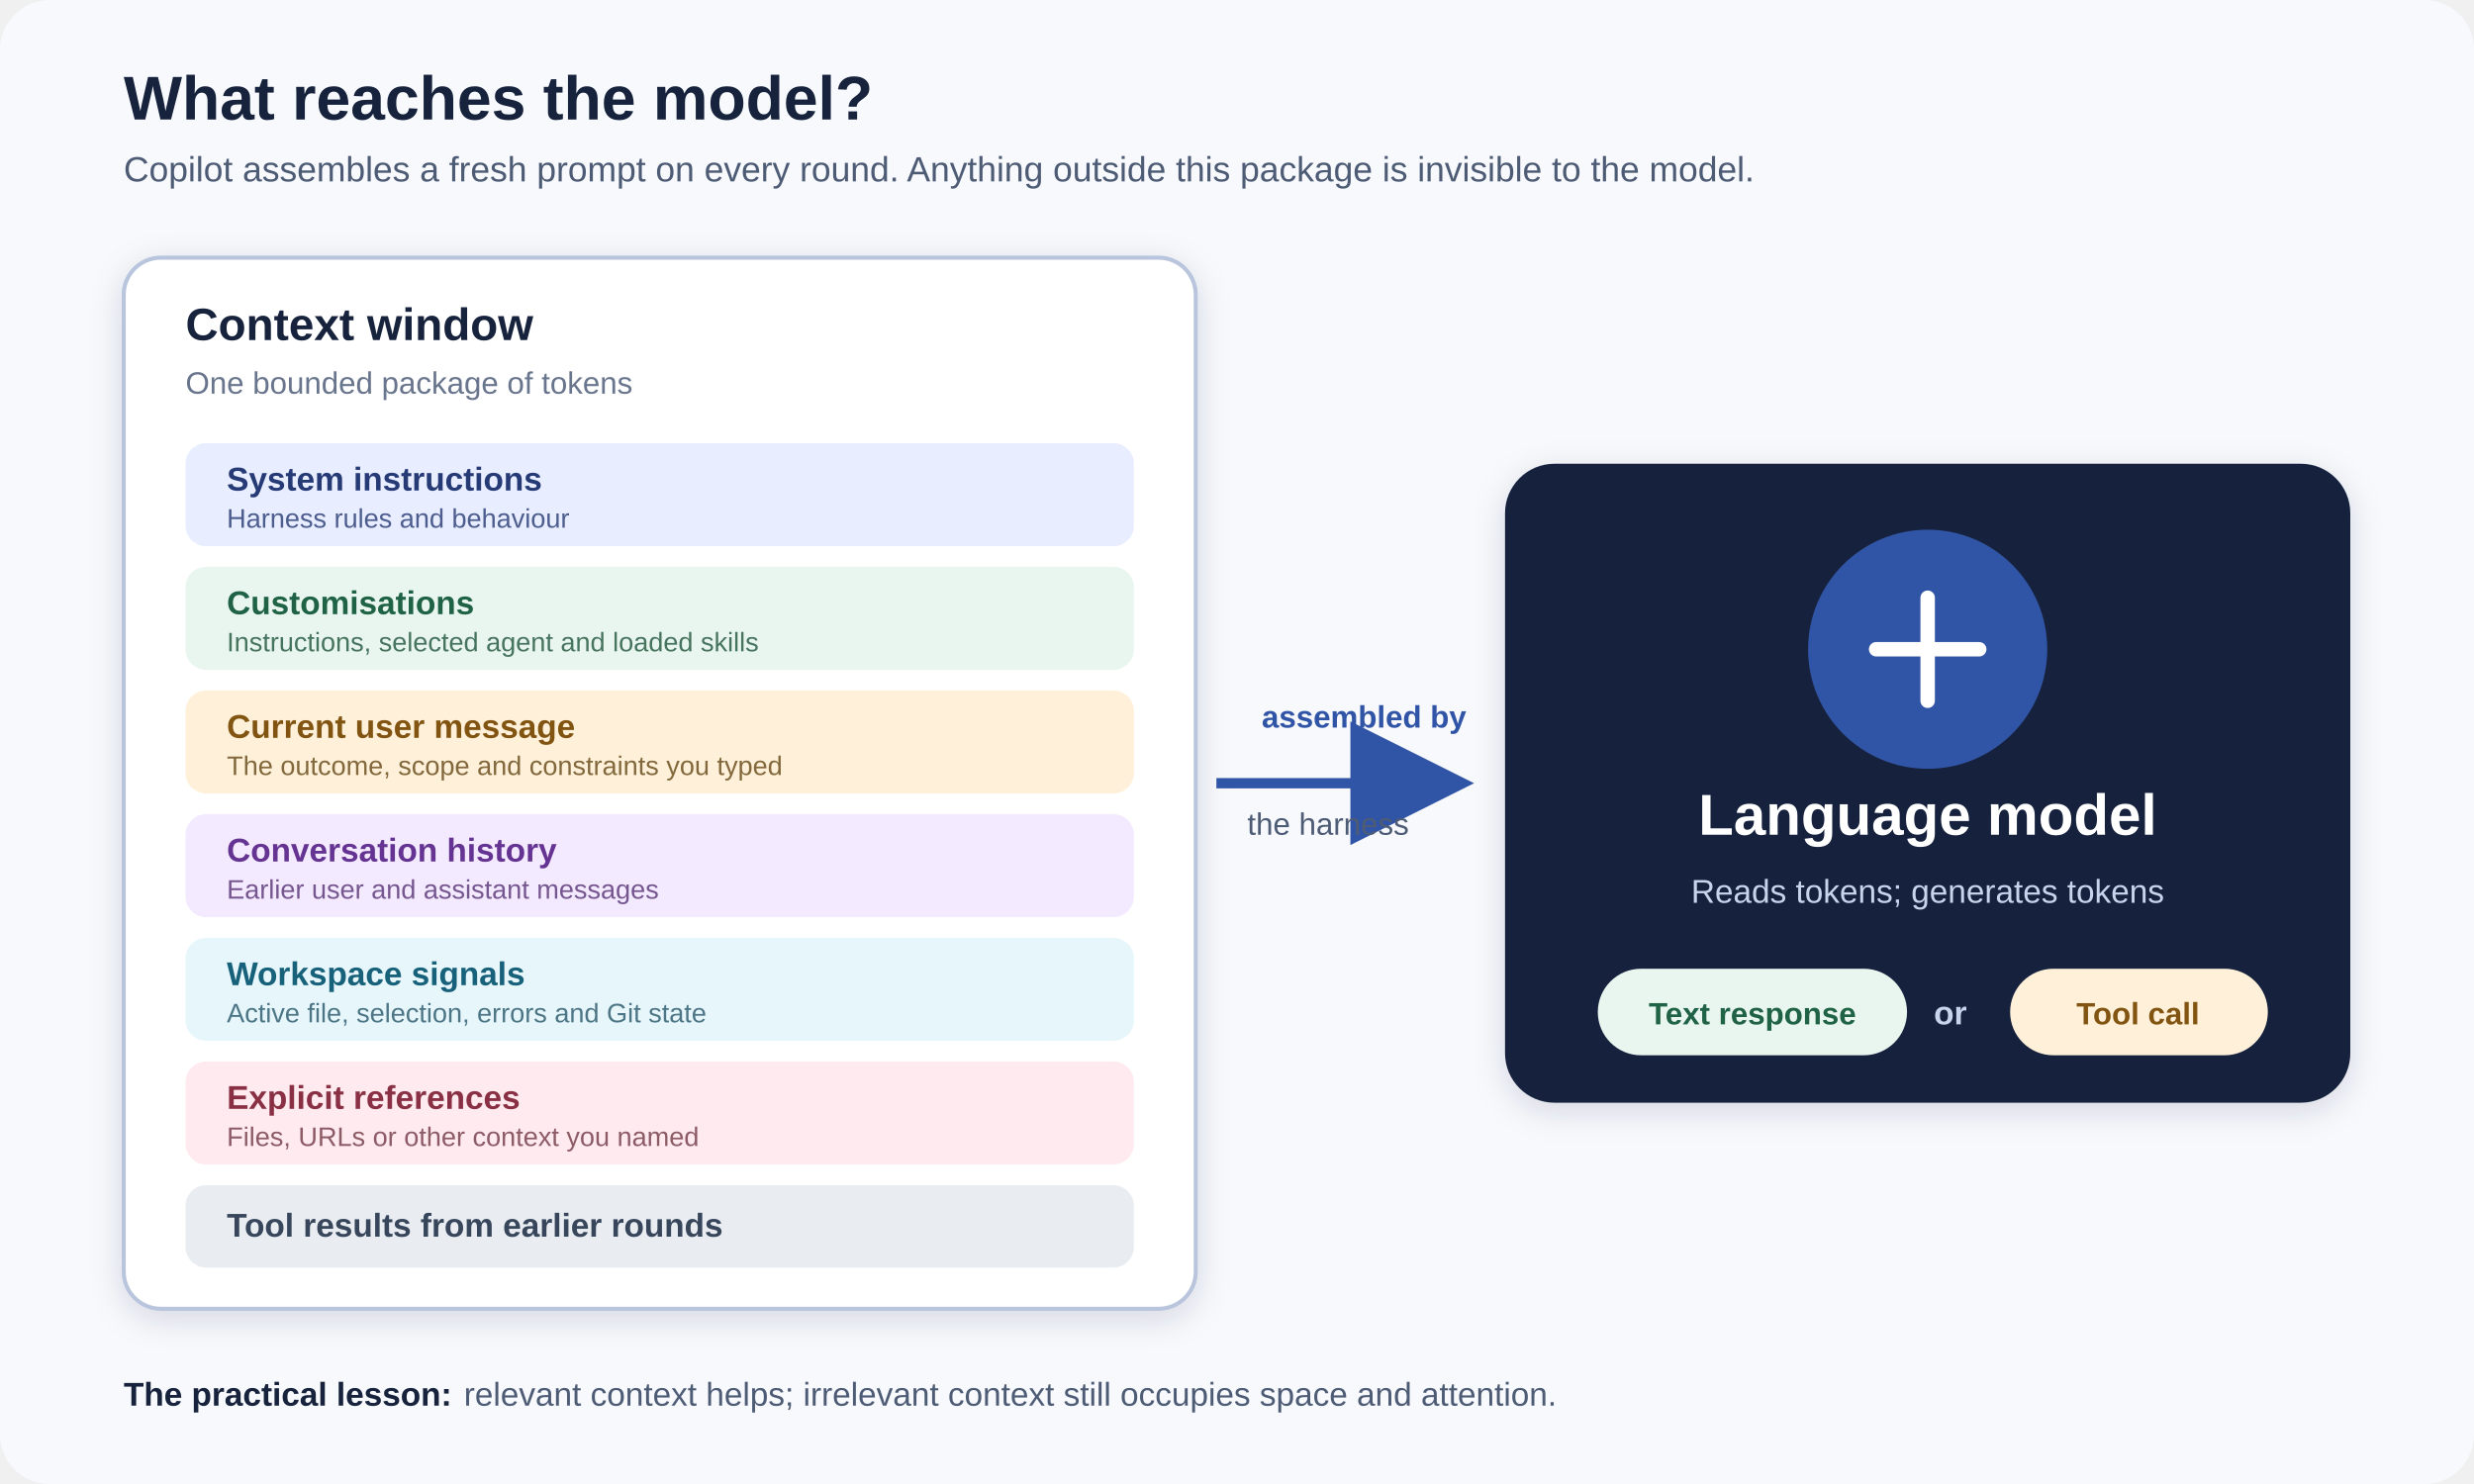
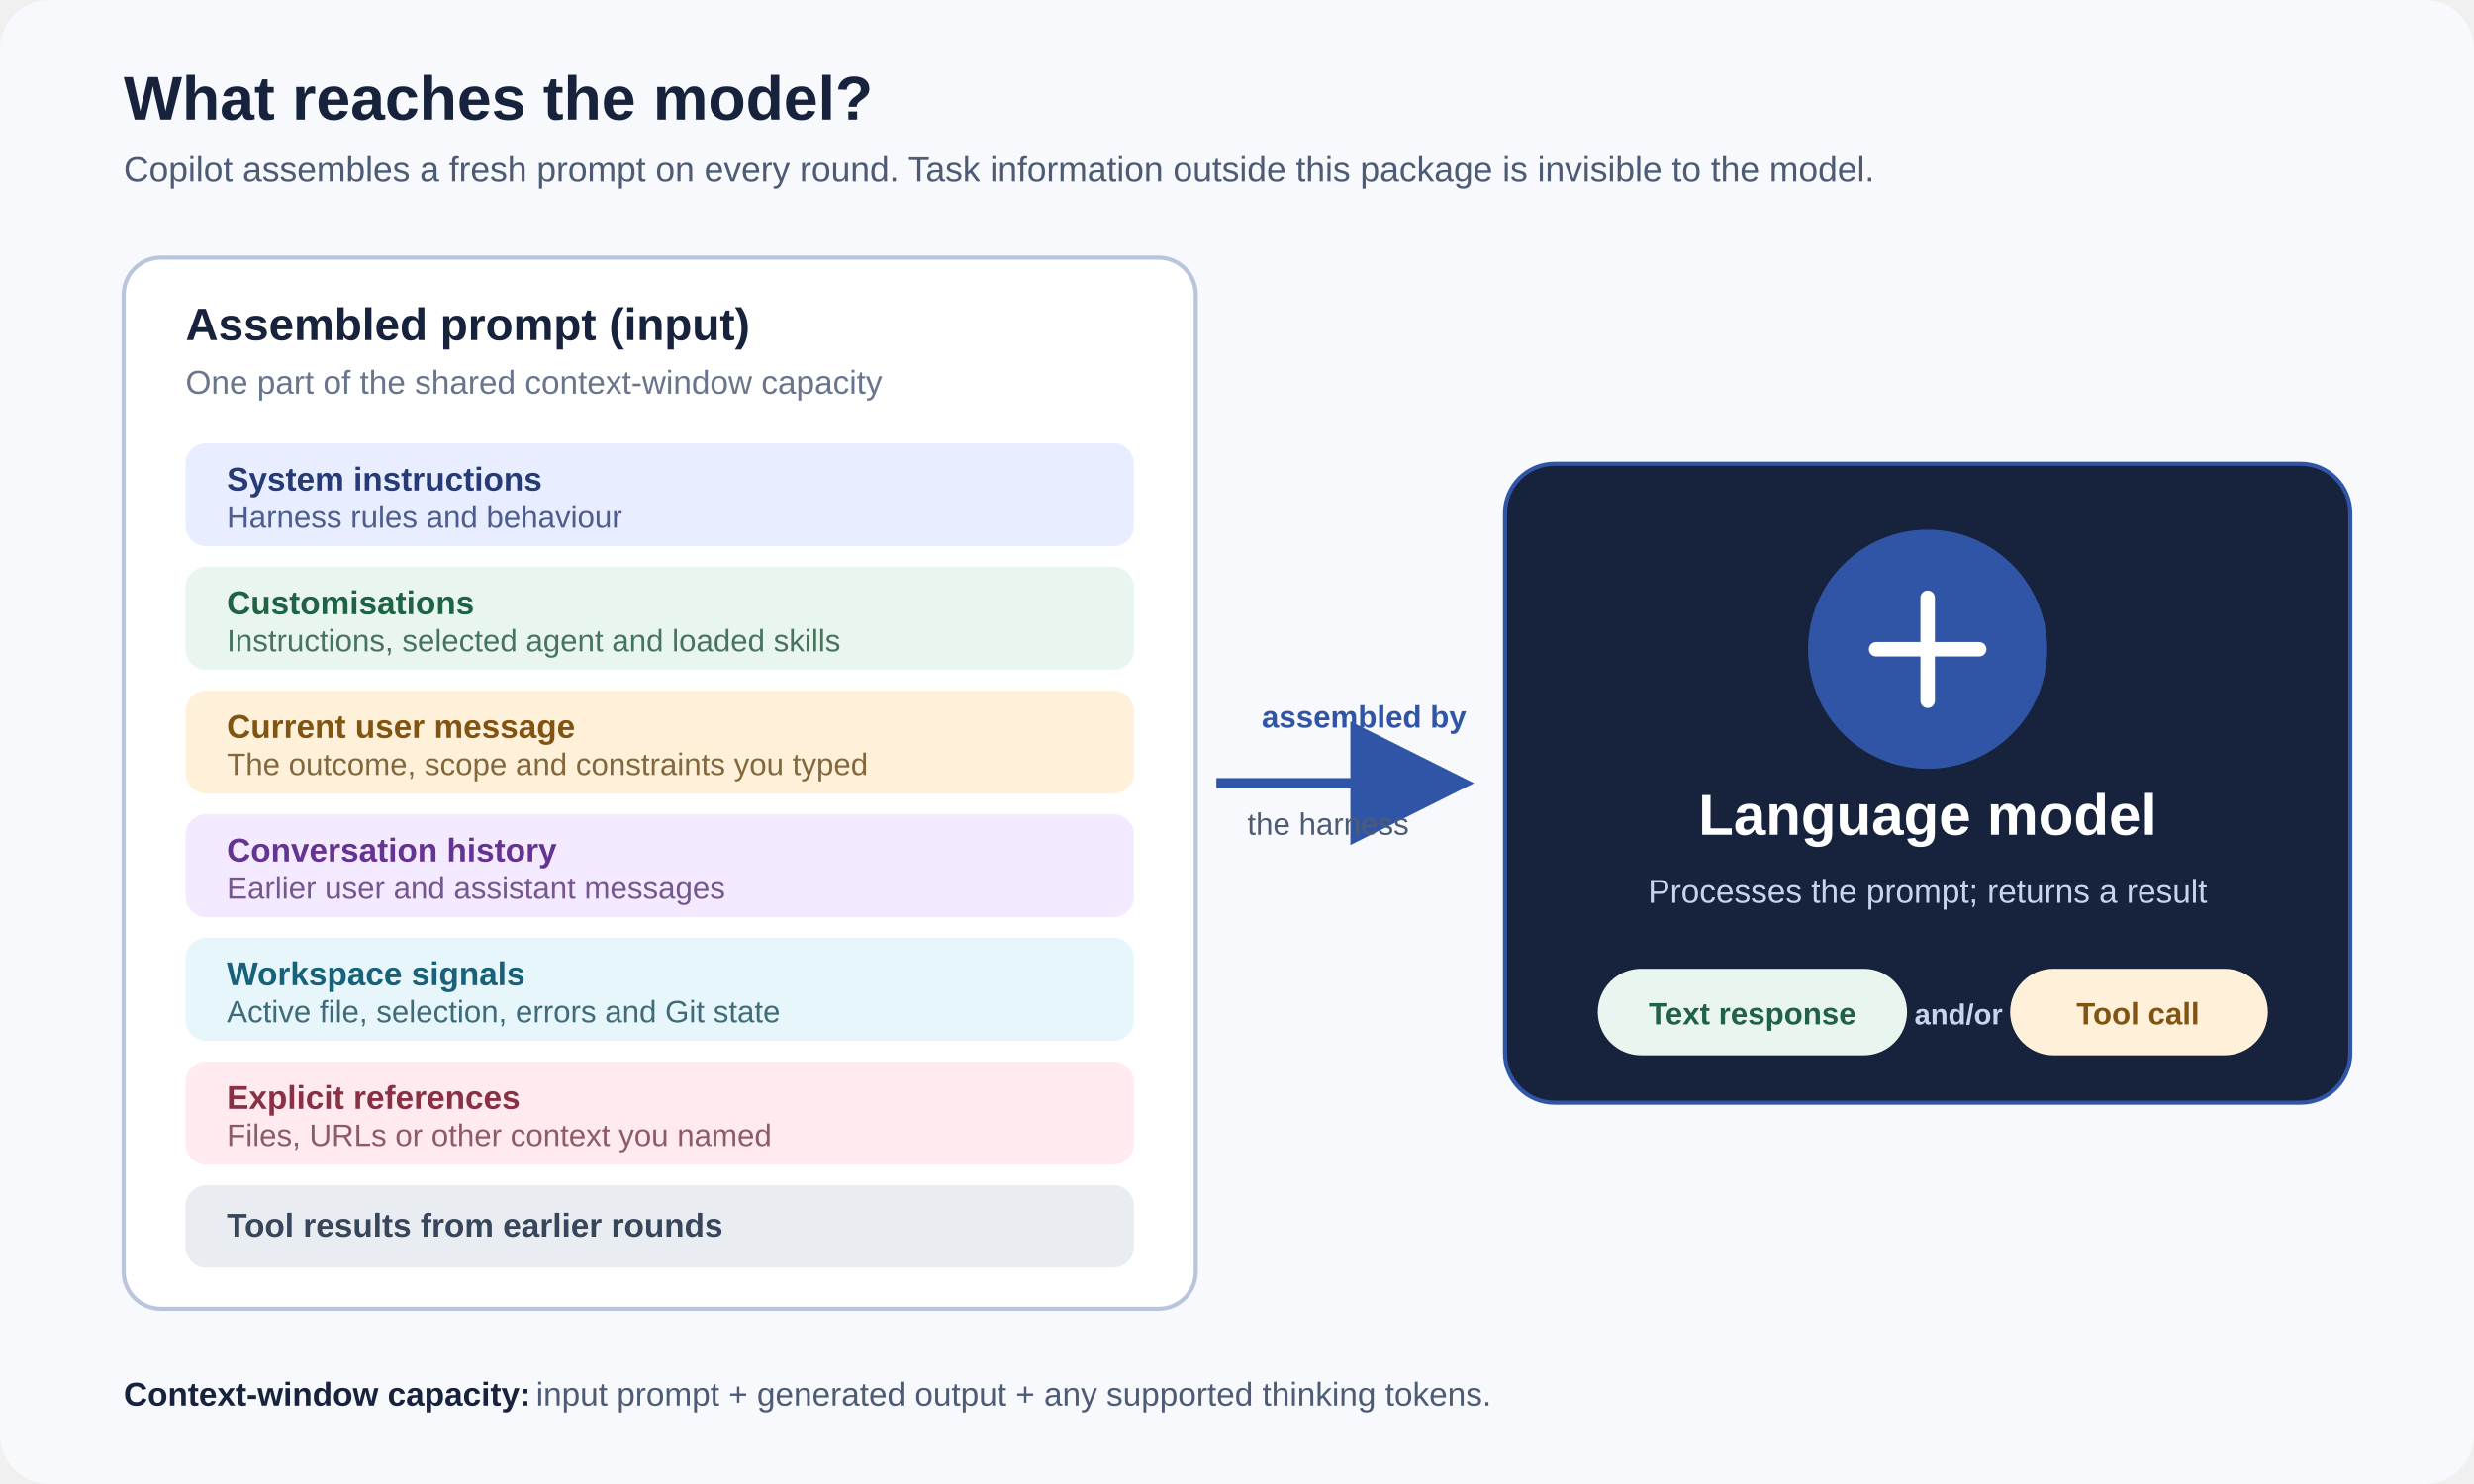
<svg xmlns="http://www.w3.org/2000/svg" width="1200" height="720" viewBox="0 0 1200 720" role="img" aria-labelledby="title desc">
  <defs>
-     <filter id="shadow" x="-20%" y="-20%" width="140%" height="140%">
-       <feDropShadow dx="0" dy="4" stdDeviation="8" flood-color="#14213d" flood-opacity="0.14" />
-     </filter>
    <marker id="arrow" markerWidth="12" markerHeight="12" refX="10" refY="6" orient="auto">
      <path d="M0,0 L12,6 L0,12 z" fill="#3155a6" />
    </marker>
  </defs>
  <rect width="1200" height="720" rx="24" fill="#f7f9fc" />
  <text x="60" y="58" font-family="Segoe UI, Arial, sans-serif" font-size="30" font-weight="700" fill="#17233c">What reaches the model?</text>
-   <text x="60" y="88" font-family="Segoe UI, Arial, sans-serif" font-size="17" fill="#4d5b75">Copilot assembles a fresh prompt on every round. Anything outside this package is invisible to the model.</text>
-   <g filter="url(#shadow)">
-     <rect x="60" y="125" width="520" height="510" rx="18" fill="#ffffff" stroke="#b9c5dc" stroke-width="2" />
-   </g>
-   <text x="90" y="165" font-family="Segoe UI, Arial, sans-serif" font-size="22" font-weight="700" fill="#17233c">Context window</text>
-   <text x="90" y="191" font-family="Segoe UI, Arial, sans-serif" font-size="15" fill="#68758c">One bounded package of tokens</text>
+   <text x="60" y="88" font-family="Segoe UI, Arial, sans-serif" font-size="17" fill="#4d5b75">Copilot assembles a fresh prompt on every round. Task information outside this package is invisible to the model.</text>
+   <rect x="60" y="125" width="520" height="510" rx="18" fill="#ffffff" stroke="#b9c5dc" stroke-width="2" />
+   <text x="90" y="165" font-family="Segoe UI, Arial, sans-serif" font-size="22" font-weight="700" fill="#17233c">Assembled prompt (input)</text>
+   <text x="90" y="191" font-family="Segoe UI, Arial, sans-serif" font-size="16" fill="#68758c">One part of the shared context-window capacity</text>
  <g font-family="Segoe UI, Arial, sans-serif">
    <rect x="90" y="215" width="460" height="50" rx="10" fill="#e8edff" />
    <text x="110" y="238" font-size="16" font-weight="700" fill="#263b76">System instructions</text>
-     <text x="110" y="256" font-size="13" fill="#4c5d8e">Harness rules and behaviour</text>
+     <text x="110" y="256" font-size="15" fill="#4c5d8e">Harness rules and behaviour</text>
    <rect x="90" y="275" width="460" height="50" rx="10" fill="#e9f6ef" />
    <text x="110" y="298" font-size="16" font-weight="700" fill="#1f6245">Customisations</text>
-     <text x="110" y="316" font-size="13" fill="#47745f">Instructions, selected agent and loaded skills</text>
+     <text x="110" y="316" font-size="15" fill="#47745f">Instructions, selected agent and loaded skills</text>
    <rect x="90" y="335" width="460" height="50" rx="10" fill="#fff1d9" />
    <text x="110" y="358" font-size="16" font-weight="700" fill="#815412">Current user message</text>
-     <text x="110" y="376" font-size="13" fill="#82683c">The outcome, scope and constraints you typed</text>
+     <text x="110" y="376" font-size="15" fill="#82683c">The outcome, scope and constraints you typed</text>
    <rect x="90" y="395" width="460" height="50" rx="10" fill="#f3eaff" />
    <text x="110" y="418" font-size="16" font-weight="700" fill="#653493">Conversation history</text>
-     <text x="110" y="436" font-size="13" fill="#76568f">Earlier user and assistant messages</text>
+     <text x="110" y="436" font-size="15" fill="#76568f">Earlier user and assistant messages</text>
    <rect x="90" y="455" width="460" height="50" rx="10" fill="#e7f6fb" />
    <text x="110" y="478" font-size="16" font-weight="700" fill="#17617a">Workspace signals</text>
-     <text x="110" y="496" font-size="13" fill="#4c7685">Active file, selection, errors and Git state</text>
+     <text x="110" y="496" font-size="15" fill="#3f6b7a">Active file, selection, errors and Git state</text>
    <rect x="90" y="515" width="460" height="50" rx="10" fill="#ffebef" />
    <text x="110" y="538" font-size="16" font-weight="700" fill="#8a3045">Explicit references</text>
-     <text x="110" y="556" font-size="13" fill="#8d5b66">Files, URLs or other context you named</text>
+     <text x="110" y="556" font-size="15" fill="#8d5b66">Files, URLs or other context you named</text>
    <rect x="90" y="575" width="460" height="40" rx="10" fill="#e9edf2" />
    <text x="110" y="600" font-size="16" font-weight="700" fill="#37465b">Tool results from earlier rounds</text>
  </g>
  <line x1="590" y1="380" x2="705" y2="380" stroke="#3155a6" stroke-width="5" marker-end="url(#arrow)" />
  <text x="612" y="353" font-family="Segoe UI, Arial, sans-serif" font-size="15" font-weight="700" fill="#3155a6">assembled by</text>
  <text x="605" y="405" font-family="Segoe UI, Arial, sans-serif" font-size="15" fill="#4d5b75">the harness</text>
-   <g filter="url(#shadow)">
-     <rect x="730" y="225" width="410" height="310" rx="24" fill="#17233c" />
-   </g>
+   <rect x="730" y="225" width="410" height="310" rx="24" fill="#17233c" stroke="#3155a6" stroke-width="2" />
  <circle cx="935" cy="315" r="58" fill="#3155a6" />
  <path d="M910 315h50M935 290v50" stroke="#ffffff" stroke-width="7" stroke-linecap="round" />
  <text x="935" y="405" text-anchor="middle" font-family="Segoe UI, Arial, sans-serif" font-size="28" font-weight="700" fill="#ffffff">Language model</text>
-   <text x="935" y="438" text-anchor="middle" font-family="Segoe UI, Arial, sans-serif" font-size="16" fill="#c8d4ec">Reads tokens; generates tokens</text>
+   <text x="935" y="438" text-anchor="middle" font-family="Segoe UI, Arial, sans-serif" font-size="16" fill="#c8d4ec">Processes the prompt; returns a result</text>
  <rect x="775" y="470" width="150" height="42" rx="21" fill="#e9f6ef" />
  <text x="850" y="497" text-anchor="middle" font-family="Segoe UI, Arial, sans-serif" font-size="15" font-weight="700" fill="#1f6245">Text response</text>
-   <text x="946" y="497" text-anchor="middle" font-family="Segoe UI, Arial, sans-serif" font-size="16" font-weight="700" fill="#c8d4ec">or</text>
+   <text x="950" y="497" text-anchor="middle" font-family="Segoe UI, Arial, sans-serif" font-size="14" font-weight="700" fill="#c8d4ec">and/or</text>
  <rect x="975" y="470" width="125" height="42" rx="21" fill="#fff1d9" />
  <text x="1037" y="497" text-anchor="middle" font-family="Segoe UI, Arial, sans-serif" font-size="15" font-weight="700" fill="#815412">Tool call</text>
-   <text x="60" y="682" font-family="Segoe UI, Arial, sans-serif" font-size="16" font-weight="700" fill="#17233c">The practical lesson:</text>
-   <text x="225" y="682" font-family="Segoe UI, Arial, sans-serif" font-size="16" fill="#4d5b75">relevant context helps; irrelevant context still occupies space and attention.</text>
+   <text x="60" y="682" font-family="Segoe UI, Arial, sans-serif" font-size="16" font-weight="700" fill="#17233c">Context-window capacity:</text>
+   <text x="260" y="682" font-family="Segoe UI, Arial, sans-serif" font-size="16" fill="#4d5b75">input prompt + generated output + any supported thinking tokens.</text>
</svg>
